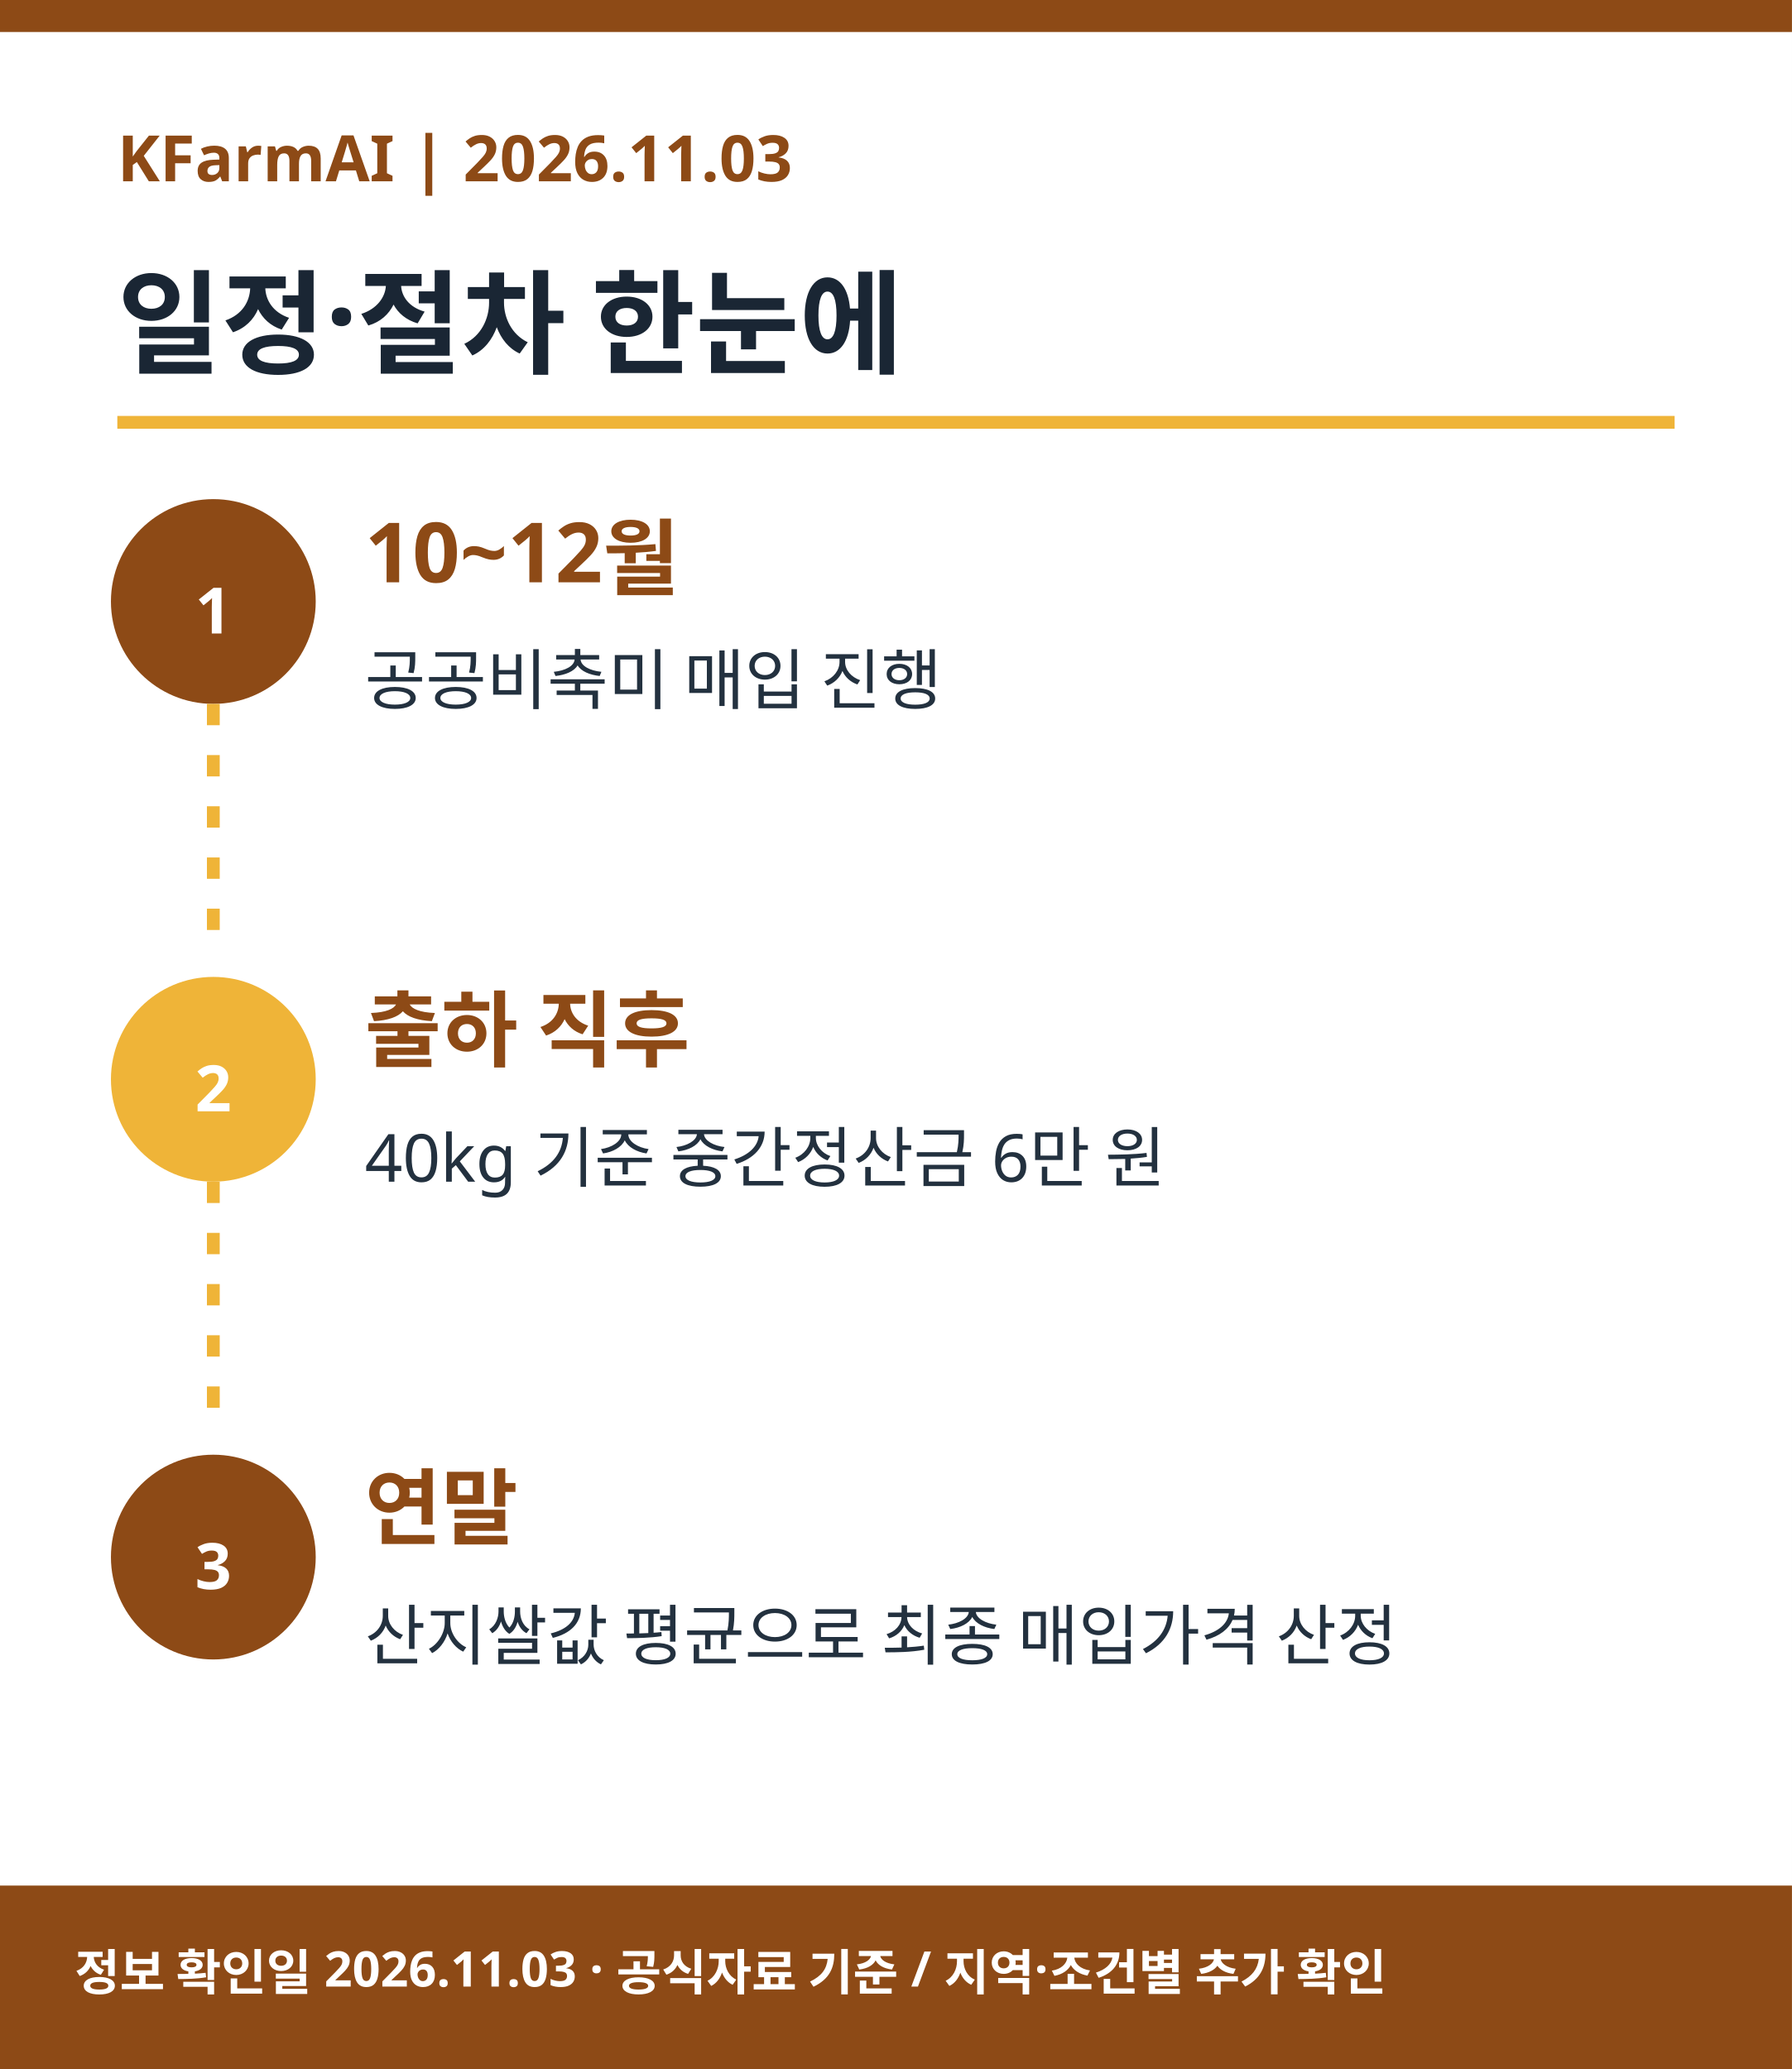
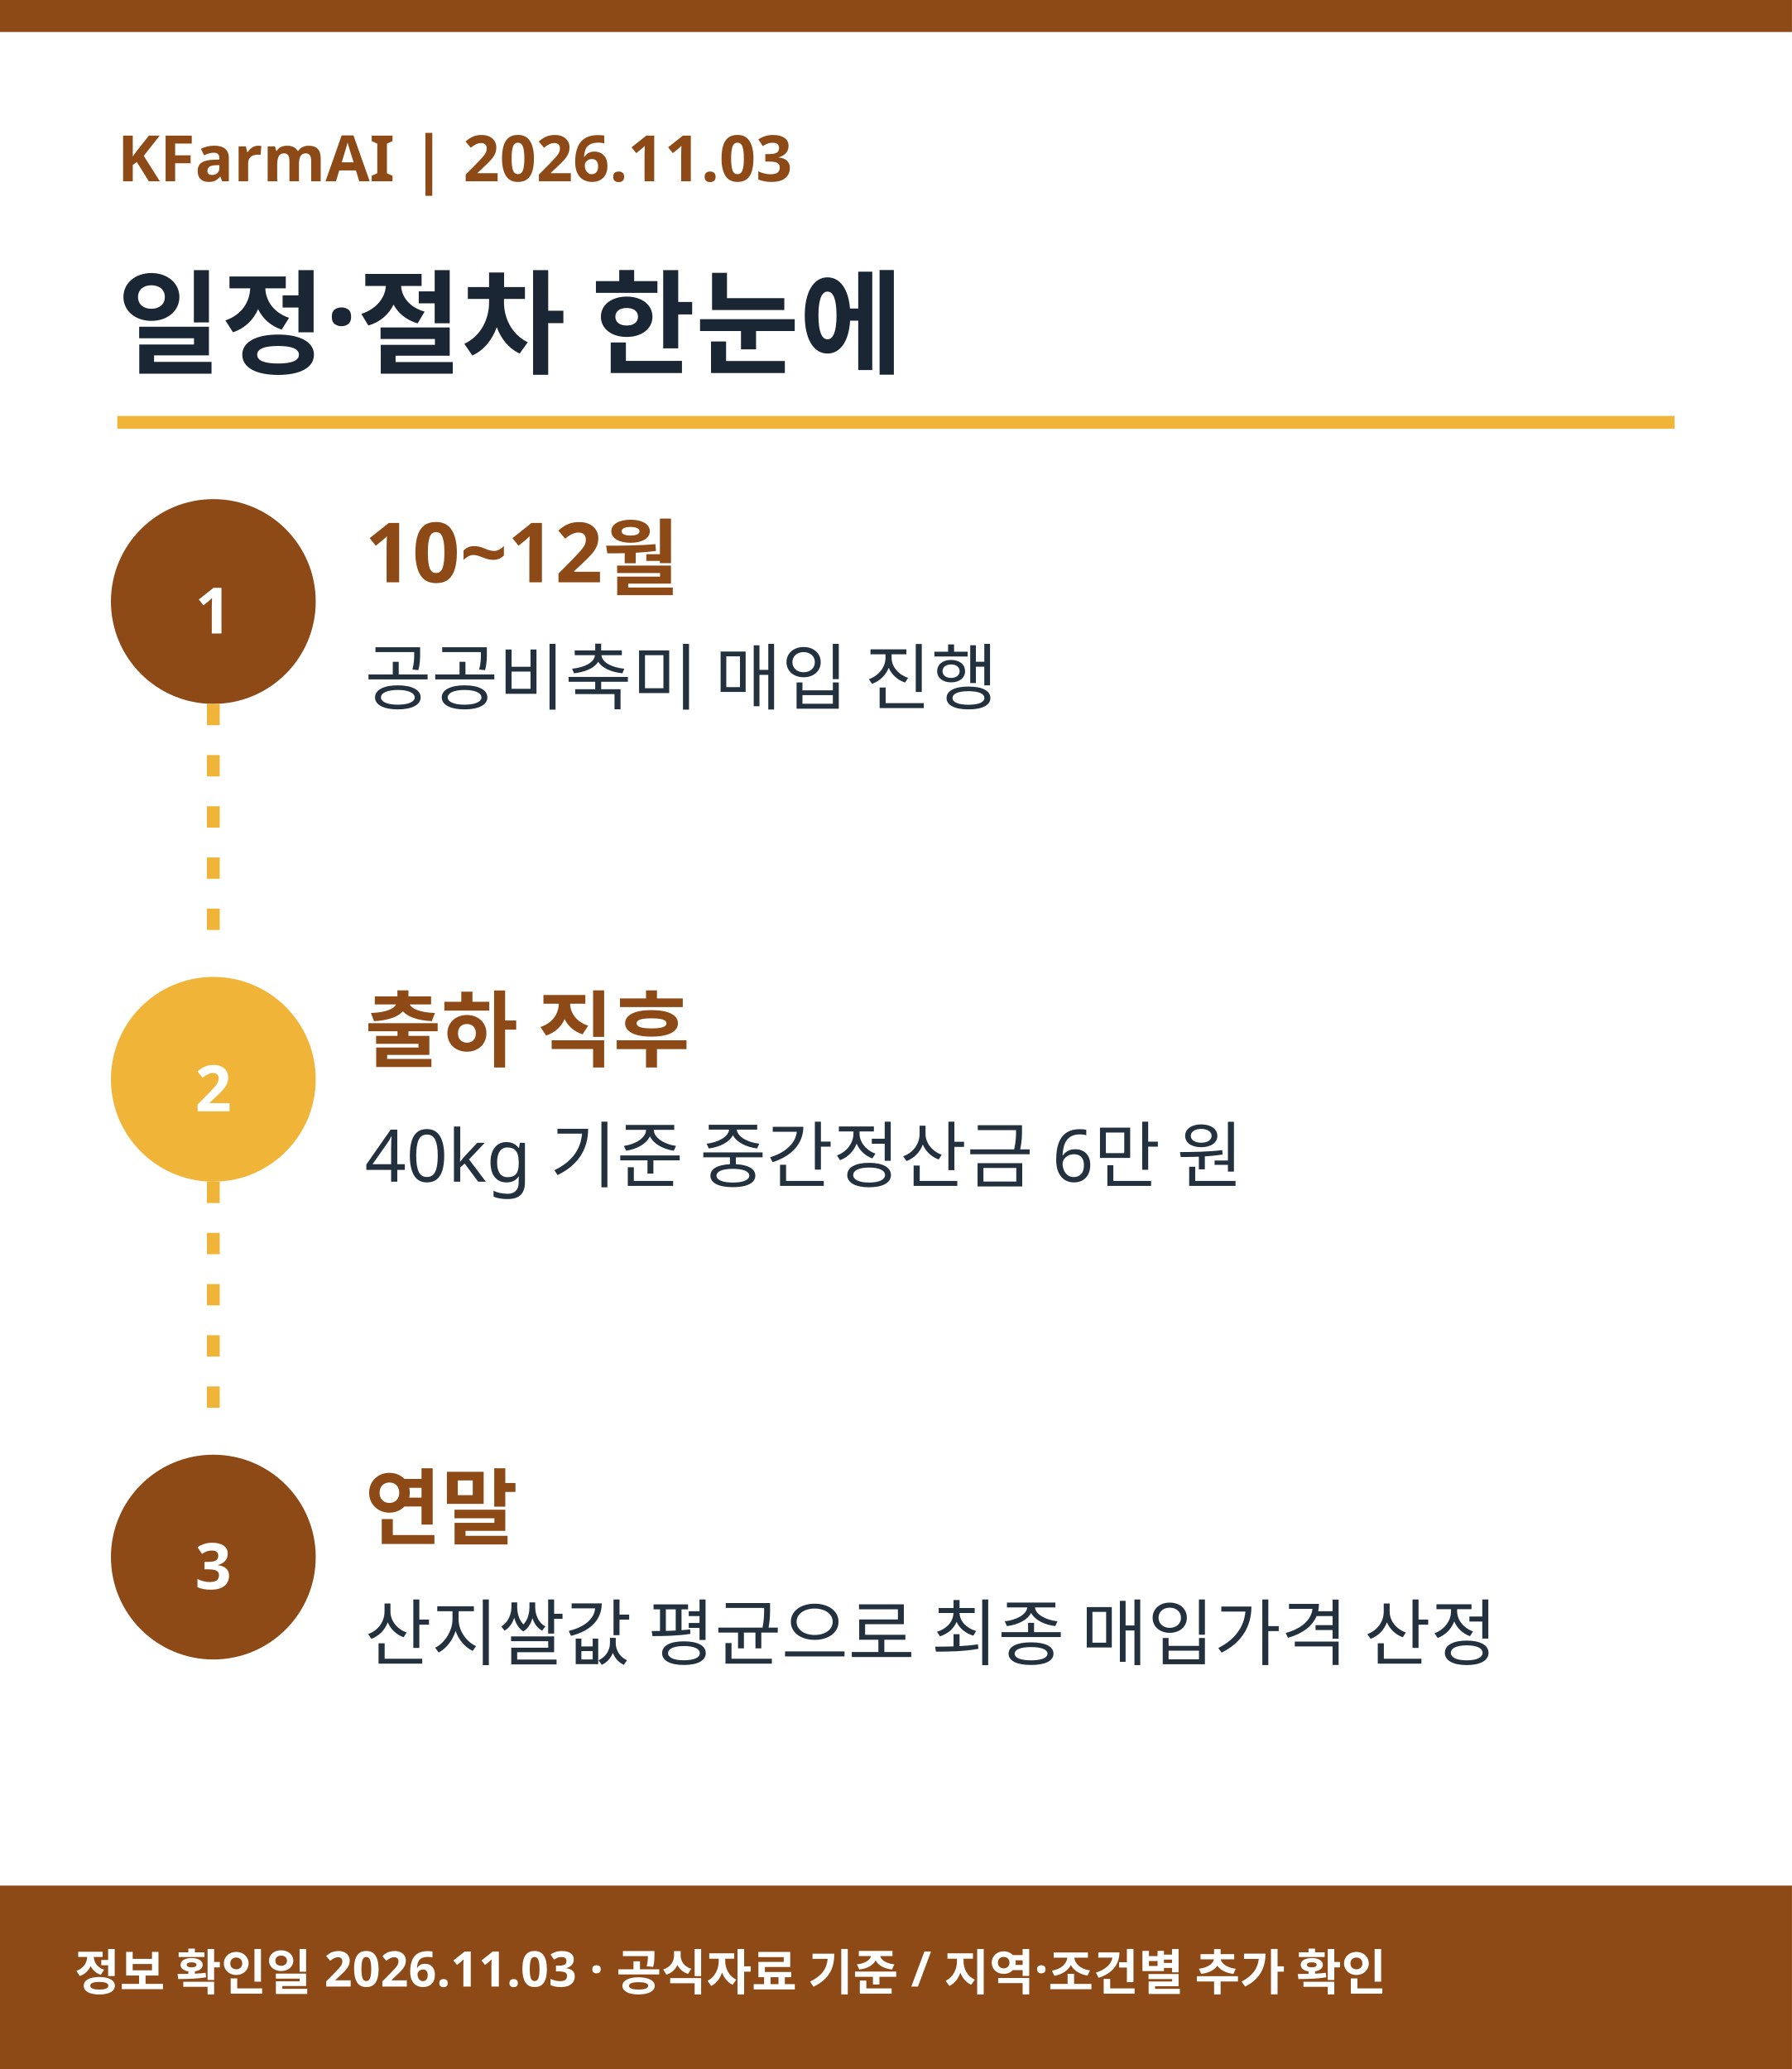
<svg xmlns="http://www.w3.org/2000/svg" width="840" height="970" viewBox="0 0 840 970" role="img" aria-label="2026 공공비축미 40만 톤 매입, 벼 농가가 확인할 수매·중간정산 기준 일정·절차 한눈에">
  <rect width="840" height="970" fill="#fff" />
  <rect width="840" height="15" fill="#8d4a16" />
  <text x="55" y="85" fill="#8d4a16" font-family="sans-serif" font-size="30" font-weight="700">KFarmAI  |  2026.11.03</text>
  <text x="55" y="171" fill="#1A2634" font-family="sans-serif" font-size="53" font-weight="800">일정·절차 한눈에</text>
  <path d="M55 198H785" stroke="#efb438" stroke-width="6" />
  <circle cx="100" cy="282" r="48" fill="#8d4a16" />
  <text x="100" y="297" fill="#fff" font-family="sans-serif" font-size="30" font-weight="800" text-anchor="middle">1</text>
  <text x="171" y="273" font-family="sans-serif" fill="#8d4a16" font-size="39" font-weight="800">10~12월</text>
-   <text x="171" y="330" font-family="sans-serif" fill="#23313F" font-size="31">공공비축미 매입 진행</text>
+   <text x="171" y="330" font-family="sans-serif" fill="#23313F" font-size="34">공공비축미 매입 진행</text>
  <path d="M100 330V444" stroke="#efb438" stroke-width="6" stroke-dasharray="10 14" />
  <circle cx="100" cy="506" r="48" fill="#efb438" />
  <text x="100" y="521" fill="#fff" font-family="sans-serif" font-size="30" font-weight="800" text-anchor="middle">2</text>
  <text x="171" y="497" font-family="sans-serif" fill="#8d4a16" font-size="39" font-weight="800">출하 직후</text>
-   <text x="171" y="554" font-family="sans-serif" fill="#23313F" font-size="31">40kg 기준 중간정산금 6만 원</text>
+   <text x="171" y="554" font-family="sans-serif" fill="#23313F" font-size="34">40kg 기준 중간정산금 6만 원</text>
  <path d="M100 554V668" stroke="#efb438" stroke-width="6" stroke-dasharray="10 14" />
  <circle cx="100" cy="730" r="48" fill="#8d4a16" />
  <text x="100" y="745" fill="#fff" font-family="sans-serif" font-size="30" font-weight="800" text-anchor="middle">3</text>
  <text x="171" y="721" font-family="sans-serif" fill="#8d4a16" font-size="39" font-weight="800">연말</text>
-   <text x="171" y="778" font-family="sans-serif" fill="#23313F" font-size="31">산지쌀값 평균으로 최종 매입가격 산정</text>
+   <text x="171" y="778" font-family="sans-serif" fill="#23313F" font-size="34">산지쌀값 평균으로 최종 매입가격 산정</text>
  <rect x="0" y="884" width="840" height="86" fill="#8d4a16" />
  <text x="35" y="933" fill="#fff" font-family="sans-serif" font-size="23" font-weight="600">정보 확인일 2026.11.03  ·  공식자료 기준 / 지역·조건별 추가 확인</text>
</svg>
